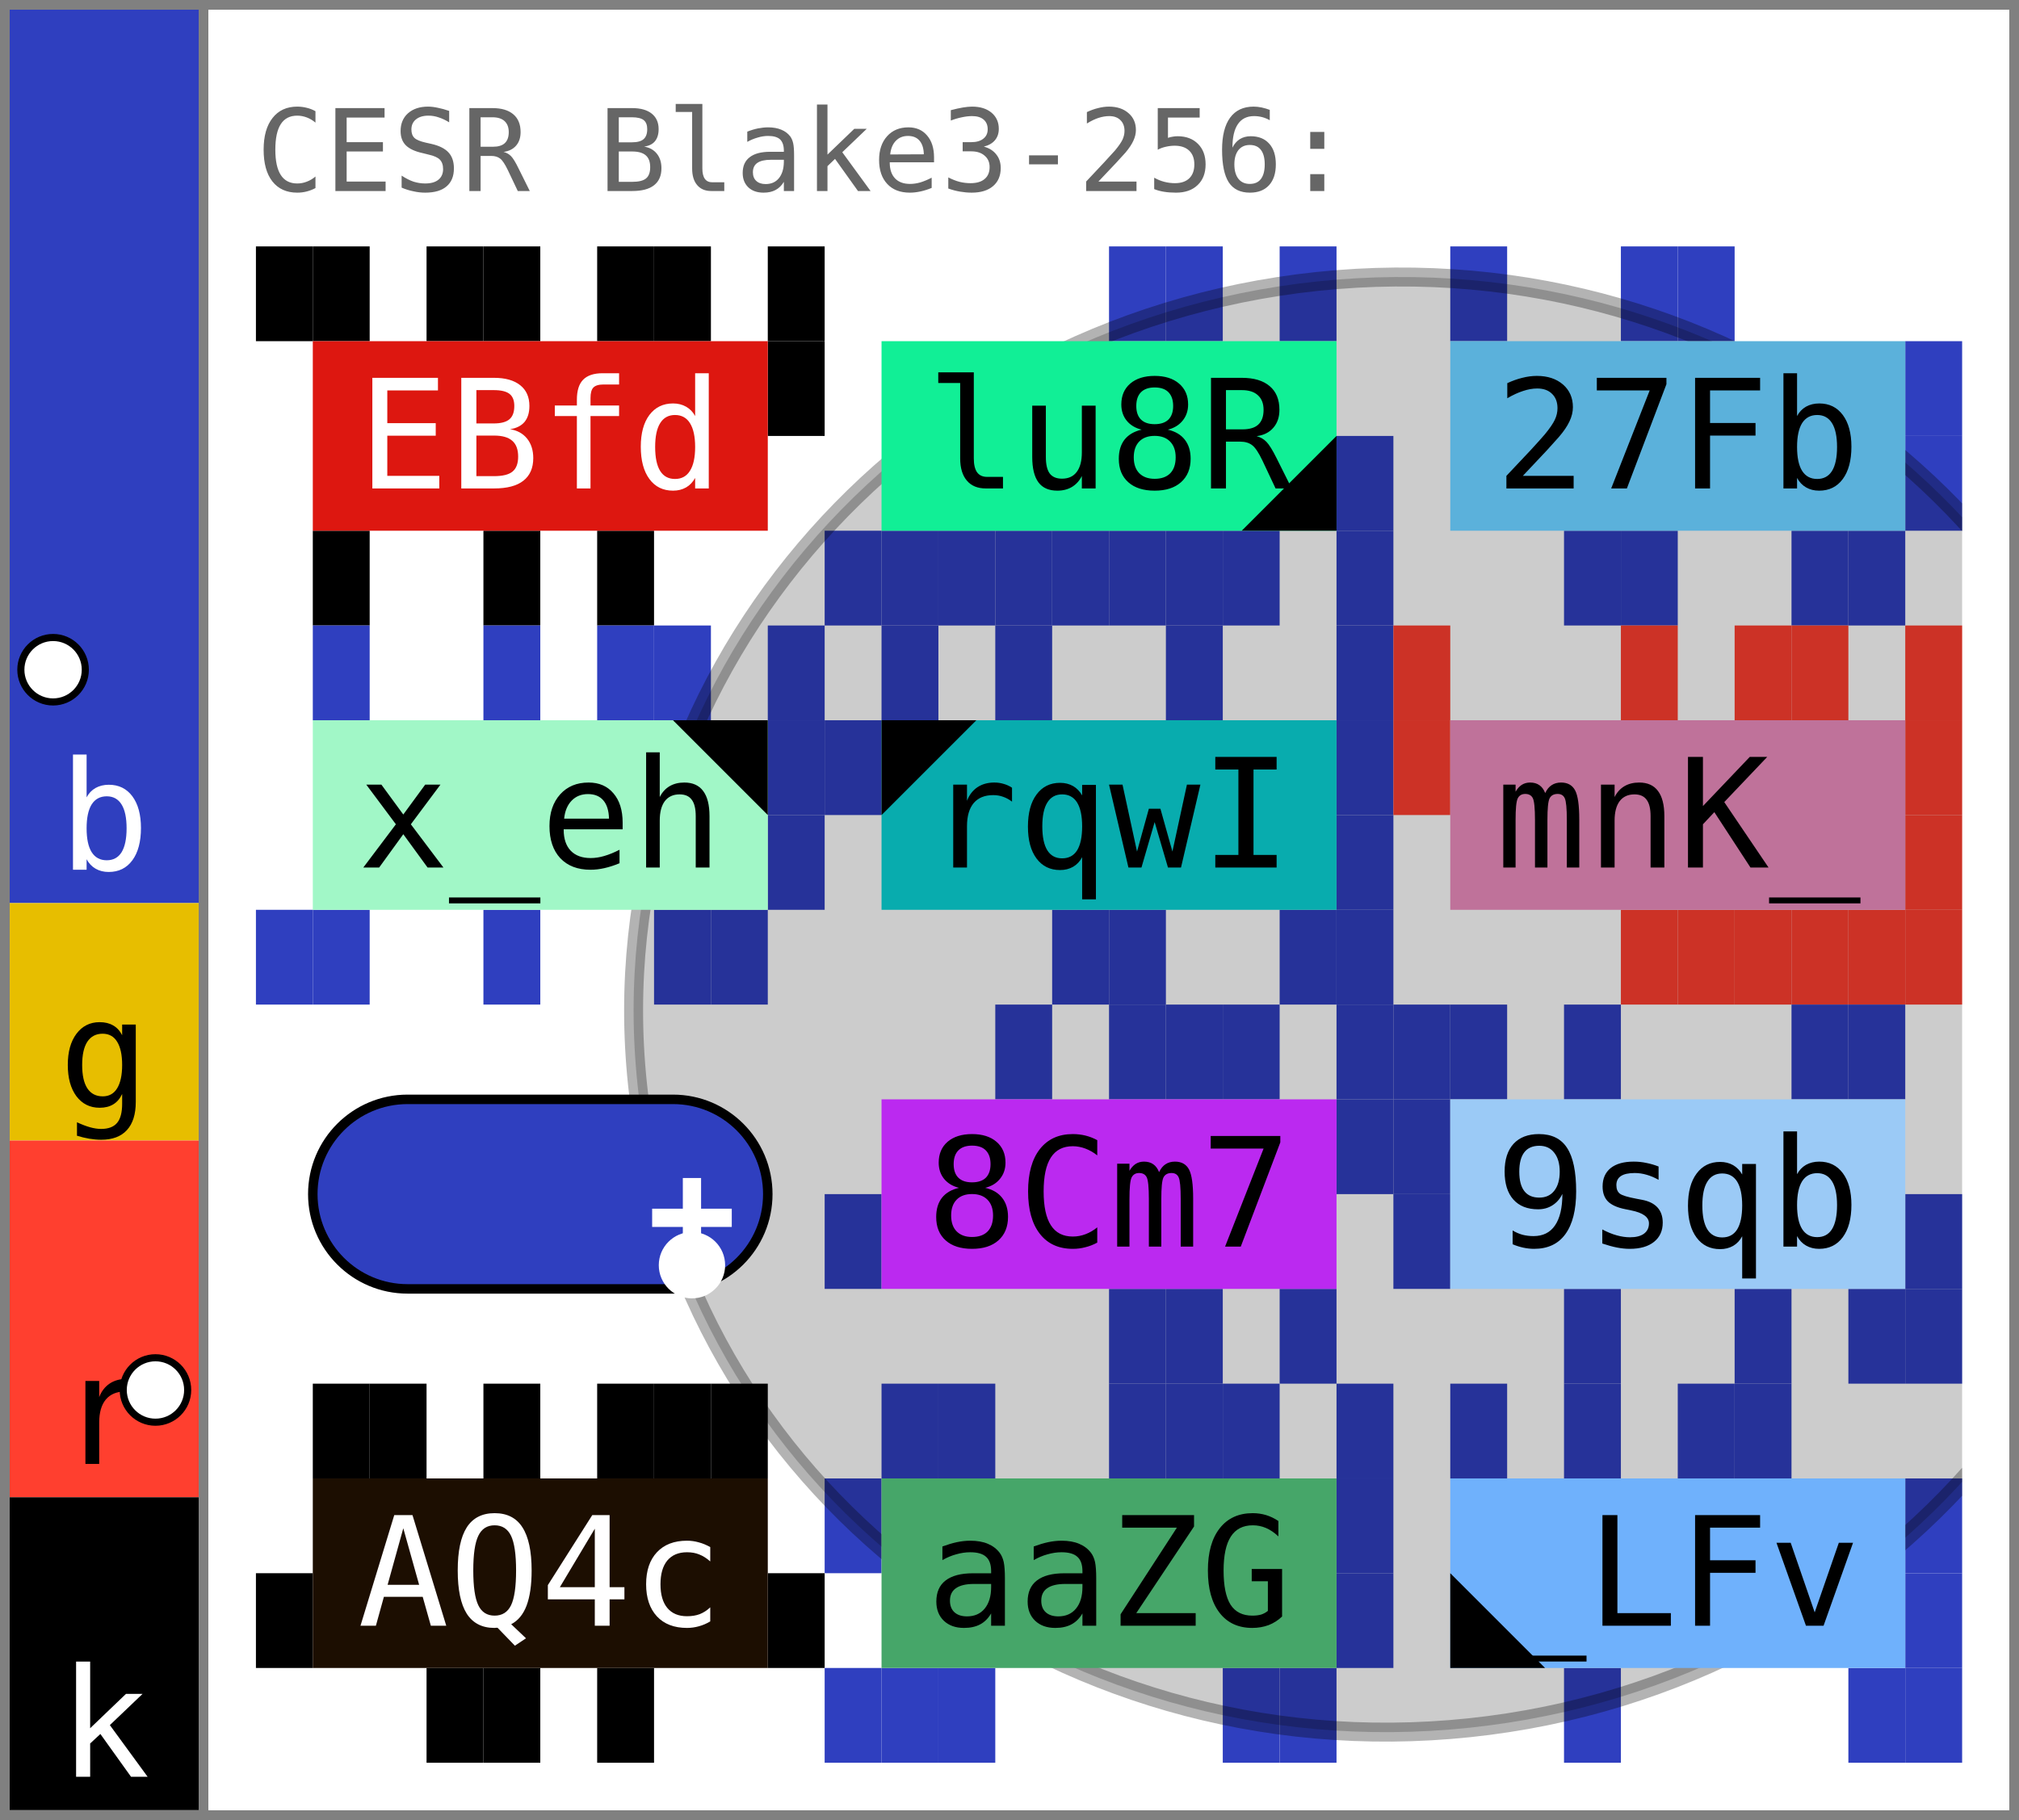
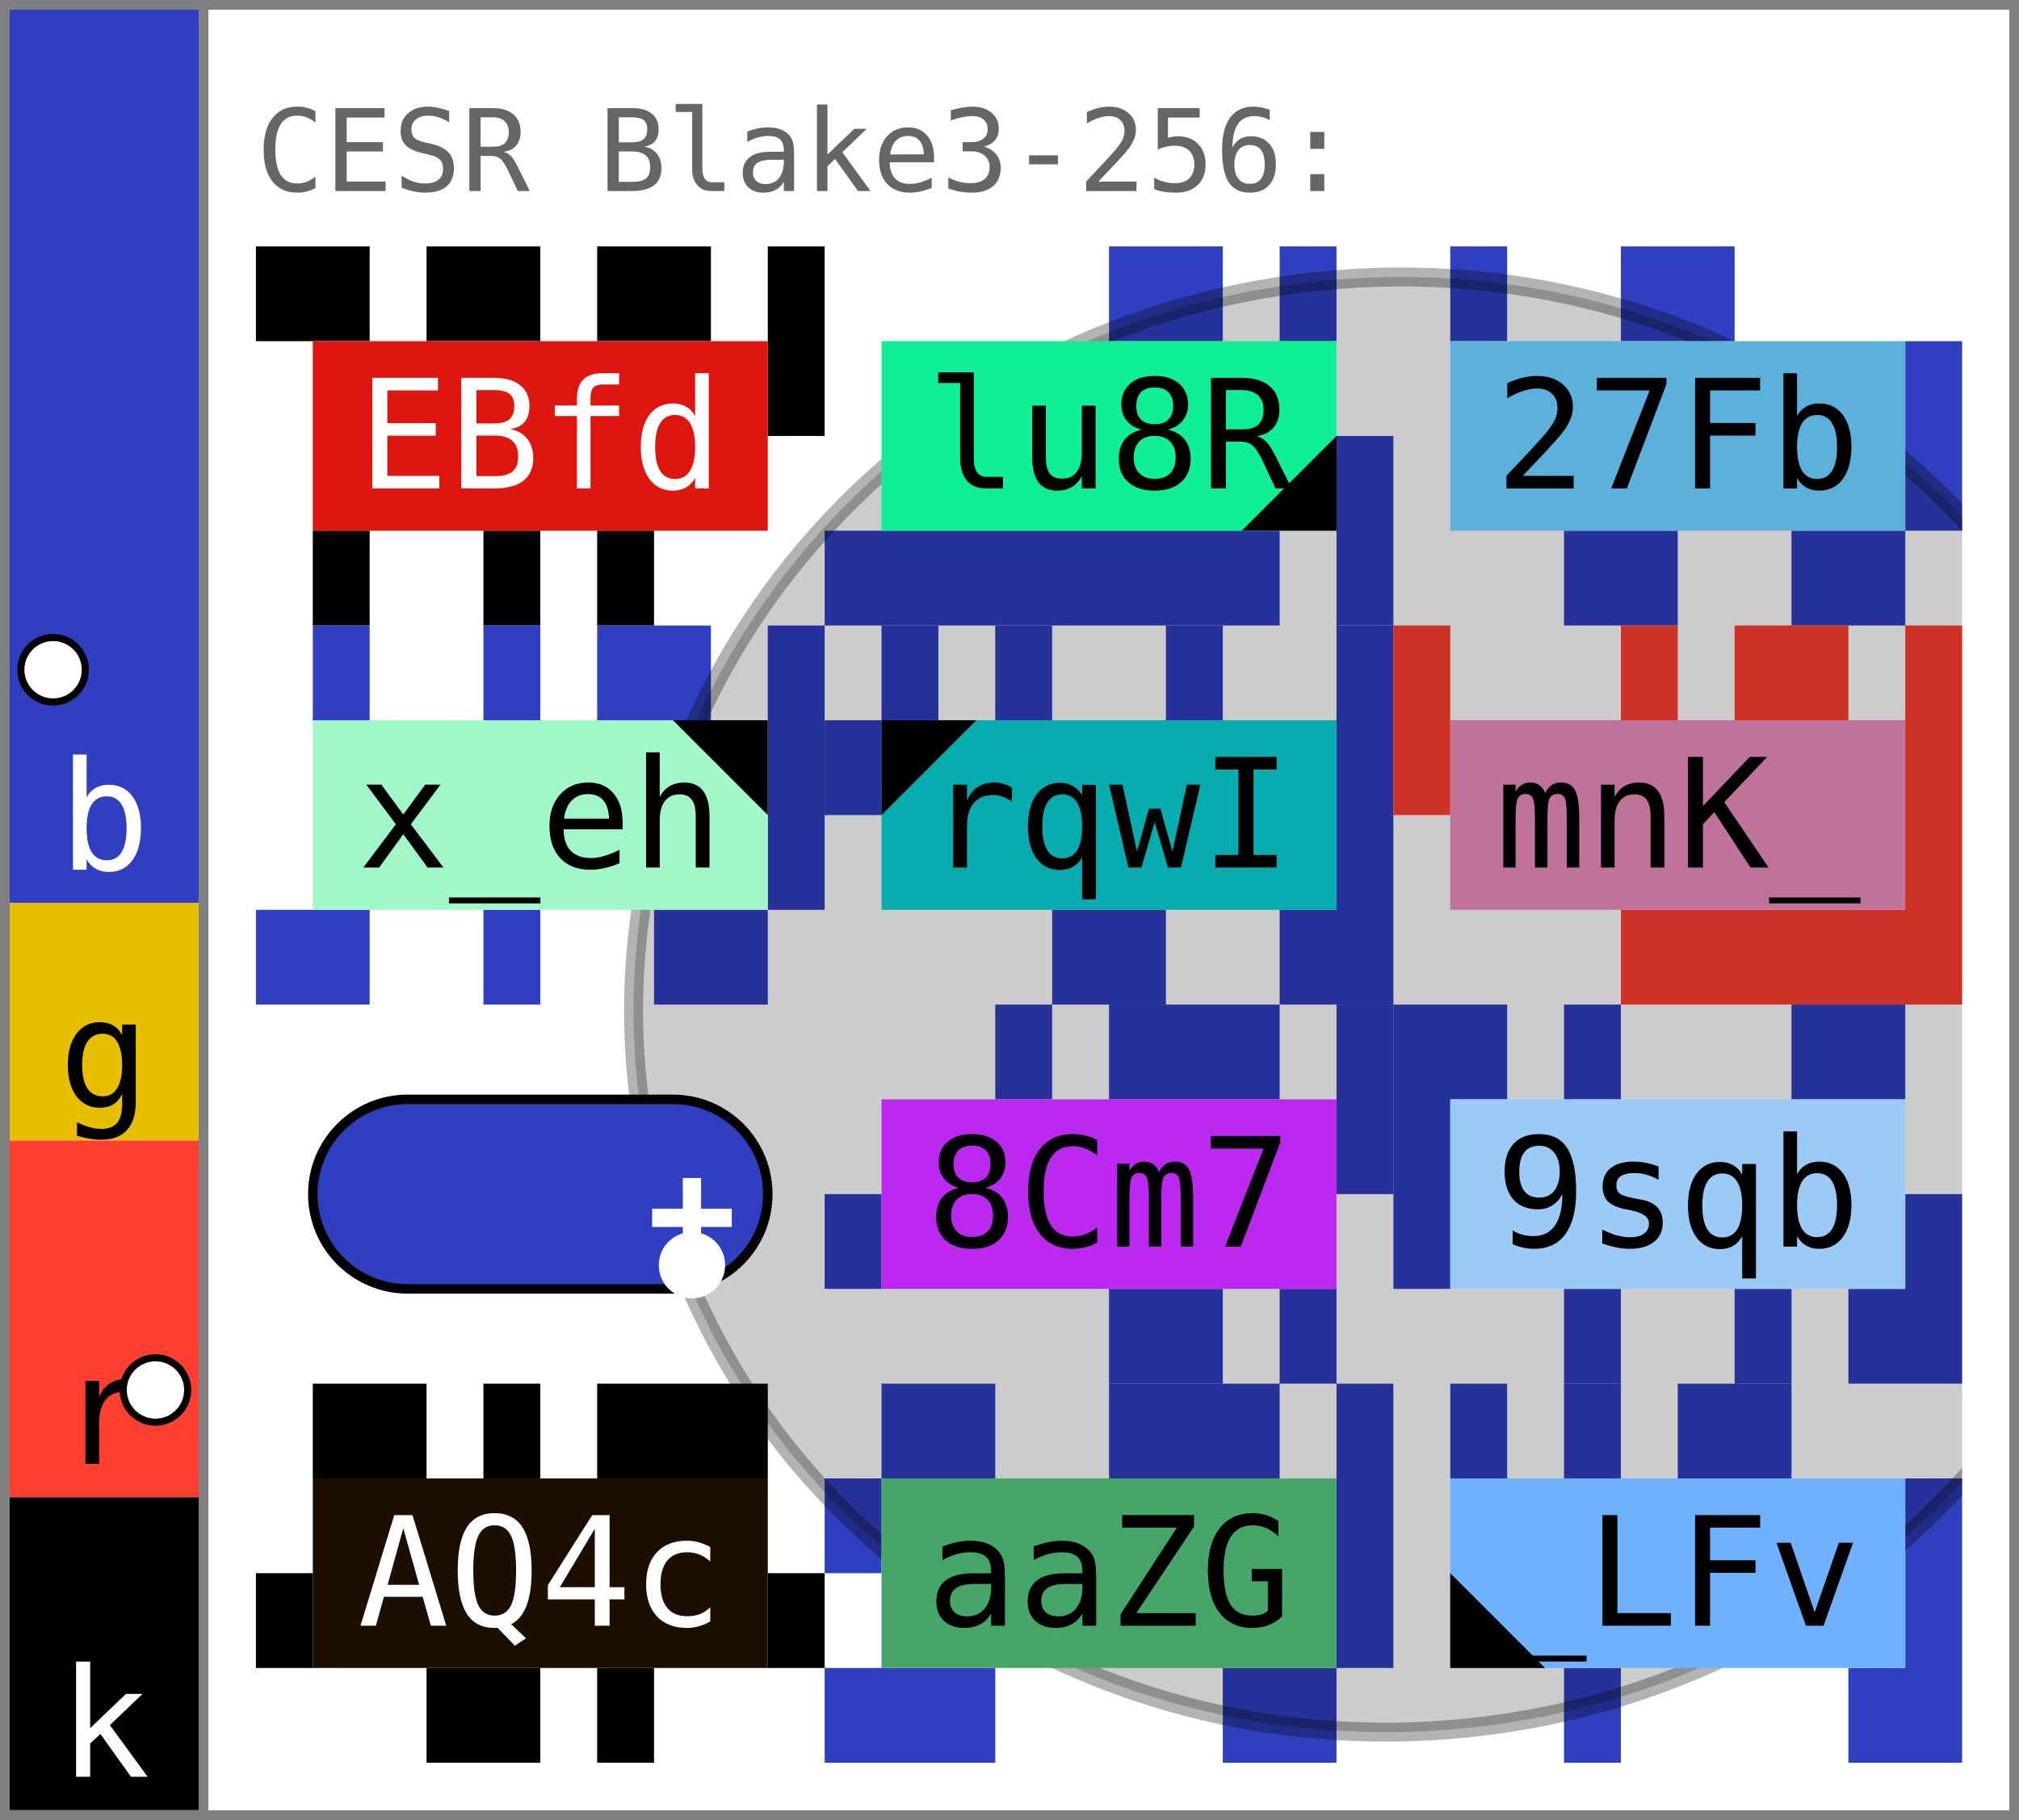
<svg xmlns="http://www.w3.org/2000/svg" width="213" height="192" viewBox="0 0 213 192" font-family="&quot;JetBrains Mono&quot;, &quot;Menlo&quot;, &quot;Consolas&quot;, &quot;DejaVu Sans Mono&quot;, &quot;Liberation Mono&quot;, &quot;Roboto Mono&quot;, &quot;Noto Sans Mono&quot;, monospace" data-entviz-version="v10" data-entviz-lib="0.10.0" data-input-bytes="44" data-cols="3" data-rows="4">
  <defs>
    <clipPath id="grid-clip-1286db3fd960066c-3x4">
      <rect x="27" y="26" width="180" height="160" />
    </clipPath>
  </defs>
  <rect x="0" y="0" width="213" height="192" fill="#ffffff" />
  <g data-channel="grid">
    <rect x="27" y="26" width="180" height="160" fill="#ffffff" />
    <g>
-       <rect x="27" y="26" width="6" height="10" fill="#000000" />
-       <rect x="33" y="26" width="6" height="10" fill="#000000" />
-       <rect x="45" y="26" width="6" height="10" fill="#000000" />
-       <rect x="51" y="26" width="6" height="10" fill="#000000" />
-       <rect x="63" y="26" width="6" height="10" fill="#000000" />
-       <rect x="69" y="26" width="6" height="10" fill="#000000" />
-       <rect x="81" y="26" width="6" height="10" fill="#000000" />
-       <rect x="81" y="36" width="6" height="10" fill="#000000" />
-       <rect x="63" y="56" width="6" height="10" fill="#000000" />
-       <rect x="51" y="56" width="6" height="10" fill="#000000" />
-       <rect x="33" y="56" width="6" height="10" fill="#000000" />
-       <rect x="117" y="26" width="6" height="10" fill="#2f3fbf" />
-       <rect x="123" y="26" width="6" height="10" fill="#2f3fbf" />
-       <rect x="135" y="26" width="6" height="10" fill="#2f3fbf" />
-       <rect x="141" y="46" width="6" height="10" fill="#2f3fbf" />
-       <rect x="141" y="56" width="6" height="10" fill="#2f3fbf" />
-       <rect x="129" y="56" width="6" height="10" fill="#2f3fbf" />
-       <rect x="123" y="56" width="6" height="10" fill="#2f3fbf" />
-       <rect x="117" y="56" width="6" height="10" fill="#2f3fbf" />
-       <rect x="111" y="56" width="6" height="10" fill="#2f3fbf" />
-       <rect x="105" y="56" width="6" height="10" fill="#2f3fbf" />
-       <rect x="99" y="56" width="6" height="10" fill="#2f3fbf" />
-       <rect x="93" y="56" width="6" height="10" fill="#2f3fbf" />
-       <rect x="87" y="56" width="6" height="10" fill="#2f3fbf" />
-       <rect x="153" y="26" width="6" height="10" fill="#2f3fbf" />
-       <rect x="171" y="26" width="6" height="10" fill="#2f3fbf" />
-       <rect x="177" y="26" width="6" height="10" fill="#2f3fbf" />
-       <rect x="201" y="36" width="6" height="10" fill="#2f3fbf" />
-       <rect x="201" y="46" width="6" height="10" fill="#2f3fbf" />
-       <rect x="195" y="56" width="6" height="10" fill="#2f3fbf" />
-       <rect x="189" y="56" width="6" height="10" fill="#2f3fbf" />
-       <rect x="171" y="56" width="6" height="10" fill="#2f3fbf" />
-       <rect x="165" y="56" width="6" height="10" fill="#2f3fbf" />
-       <rect x="33" y="66" width="6" height="10" fill="#2f3fbf" />
-       <rect x="51" y="66" width="6" height="10" fill="#2f3fbf" />
-       <rect x="63" y="66" width="6" height="10" fill="#2f3fbf" />
-       <rect x="69" y="66" width="6" height="10" fill="#2f3fbf" />
-       <rect x="81" y="66" width="6" height="10" fill="#2f3fbf" />
-       <rect x="81" y="76" width="6" height="10" fill="#2f3fbf" />
-       <rect x="81" y="86" width="6" height="10" fill="#2f3fbf" />
-       <rect x="75" y="96" width="6" height="10" fill="#2f3fbf" />
-       <rect x="69" y="96" width="6" height="10" fill="#2f3fbf" />
-       <rect x="51" y="96" width="6" height="10" fill="#2f3fbf" />
-       <rect x="33" y="96" width="6" height="10" fill="#2f3fbf" />
-       <rect x="27" y="96" width="6" height="10" fill="#2f3fbf" />
-       <rect x="93" y="66" width="6" height="10" fill="#2f3fbf" />
-       <rect x="105" y="66" width="6" height="10" fill="#2f3fbf" />
-       <rect x="123" y="66" width="6" height="10" fill="#2f3fbf" />
-       <rect x="141" y="66" width="6" height="10" fill="#2f3fbf" />
-       <rect x="141" y="76" width="6" height="10" fill="#2f3fbf" />
-       <rect x="141" y="86" width="6" height="10" fill="#2f3fbf" />
-       <rect x="141" y="96" width="6" height="10" fill="#2f3fbf" />
-       <rect x="135" y="96" width="6" height="10" fill="#2f3fbf" />
-       <rect x="117" y="96" width="6" height="10" fill="#2f3fbf" />
-       <rect x="111" y="96" width="6" height="10" fill="#2f3fbf" />
-       <rect x="87" y="76" width="6" height="10" fill="#2f3fbf" />
-       <rect x="147" y="66" width="6" height="10" fill="#ff3f2f" />
-       <rect x="171" y="66" width="6" height="10" fill="#ff3f2f" />
-       <rect x="183" y="66" width="6" height="10" fill="#ff3f2f" />
-       <rect x="189" y="66" width="6" height="10" fill="#ff3f2f" />
-       <rect x="201" y="66" width="6" height="10" fill="#ff3f2f" />
-       <rect x="201" y="76" width="6" height="10" fill="#ff3f2f" />
-       <rect x="201" y="86" width="6" height="10" fill="#ff3f2f" />
-       <rect x="201" y="96" width="6" height="10" fill="#ff3f2f" />
-       <rect x="195" y="96" width="6" height="10" fill="#ff3f2f" />
-       <rect x="189" y="96" width="6" height="10" fill="#ff3f2f" />
-       <rect x="183" y="96" width="6" height="10" fill="#ff3f2f" />
-       <rect x="177" y="96" width="6" height="10" fill="#ff3f2f" />
-       <rect x="171" y="96" width="6" height="10" fill="#ff3f2f" />
-       <rect x="147" y="76" width="6" height="10" fill="#ff3f2f" />
-       <rect x="105" y="106" width="6" height="10" fill="#2f3fbf" />
-       <rect x="117" y="106" width="6" height="10" fill="#2f3fbf" />
-       <rect x="123" y="106" width="6" height="10" fill="#2f3fbf" />
-       <rect x="129" y="106" width="6" height="10" fill="#2f3fbf" />
-       <rect x="141" y="106" width="6" height="10" fill="#2f3fbf" />
-       <rect x="141" y="116" width="6" height="10" fill="#2f3fbf" />
-       <rect x="135" y="136" width="6" height="10" fill="#2f3fbf" />
-       <rect x="123" y="136" width="6" height="10" fill="#2f3fbf" />
-       <rect x="117" y="136" width="6" height="10" fill="#2f3fbf" />
-       <rect x="87" y="126" width="6" height="10" fill="#2f3fbf" />
-       <rect x="147" y="106" width="6" height="10" fill="#2f3fbf" />
-       <rect x="153" y="106" width="6" height="10" fill="#2f3fbf" />
-       <rect x="165" y="106" width="6" height="10" fill="#2f3fbf" />
-       <rect x="189" y="106" width="6" height="10" fill="#2f3fbf" />
-       <rect x="195" y="106" width="6" height="10" fill="#2f3fbf" />
-       <rect x="201" y="126" width="6" height="10" fill="#2f3fbf" />
-       <rect x="201" y="136" width="6" height="10" fill="#2f3fbf" />
-       <rect x="195" y="136" width="6" height="10" fill="#2f3fbf" />
-       <rect x="183" y="136" width="6" height="10" fill="#2f3fbf" />
-       <rect x="165" y="136" width="6" height="10" fill="#2f3fbf" />
-       <rect x="147" y="126" width="6" height="10" fill="#2f3fbf" />
-       <rect x="147" y="116" width="6" height="10" fill="#2f3fbf" />
-       <rect x="33" y="146" width="6" height="10" fill="#000000" />
-       <rect x="39" y="146" width="6" height="10" fill="#000000" />
-       <rect x="51" y="146" width="6" height="10" fill="#000000" />
-       <rect x="63" y="146" width="6" height="10" fill="#000000" />
-       <rect x="69" y="146" width="6" height="10" fill="#000000" />
-       <rect x="75" y="146" width="6" height="10" fill="#000000" />
-       <rect x="81" y="166" width="6" height="10" fill="#000000" />
-       <rect x="63" y="176" width="6" height="10" fill="#000000" />
-       <rect x="51" y="176" width="6" height="10" fill="#000000" />
-       <rect x="45" y="176" width="6" height="10" fill="#000000" />
-       <rect x="27" y="166" width="6" height="10" fill="#000000" />
-       <rect x="93" y="146" width="6" height="10" fill="#2f3fbf" />
-       <rect x="99" y="146" width="6" height="10" fill="#2f3fbf" />
-       <rect x="117" y="146" width="6" height="10" fill="#2f3fbf" />
-       <rect x="123" y="146" width="6" height="10" fill="#2f3fbf" />
-       <rect x="129" y="146" width="6" height="10" fill="#2f3fbf" />
-       <rect x="141" y="146" width="6" height="10" fill="#2f3fbf" />
-       <rect x="141" y="156" width="6" height="10" fill="#2f3fbf" />
-       <rect x="141" y="166" width="6" height="10" fill="#2f3fbf" />
-       <rect x="135" y="176" width="6" height="10" fill="#2f3fbf" />
-       <rect x="129" y="176" width="6" height="10" fill="#2f3fbf" />
-       <rect x="99" y="176" width="6" height="10" fill="#2f3fbf" />
-       <rect x="93" y="176" width="6" height="10" fill="#2f3fbf" />
-       <rect x="87" y="176" width="6" height="10" fill="#2f3fbf" />
-       <rect x="87" y="156" width="6" height="10" fill="#2f3fbf" />
-       <rect x="153" y="146" width="6" height="10" fill="#2f3fbf" />
-       <rect x="165" y="146" width="6" height="10" fill="#2f3fbf" />
-       <rect x="177" y="146" width="6" height="10" fill="#2f3fbf" />
-       <rect x="183" y="146" width="6" height="10" fill="#2f3fbf" />
-       <rect x="201" y="156" width="6" height="10" fill="#2f3fbf" />
-       <rect x="201" y="166" width="6" height="10" fill="#2f3fbf" />
-       <rect x="201" y="176" width="6" height="10" fill="#2f3fbf" />
-       <rect x="195" y="176" width="6" height="10" fill="#2f3fbf" />
-       <rect x="165" y="176" width="6" height="10" fill="#2f3fbf" />
+       <path fill="#000000" d="M27 26h6v10h-6zM33 26h6v10h-6zM45 26h6v10h-6zM51 26h6v10h-6zM63 26h6v10h-6zM69 26h6v10h-6zM81 26h6v10h-6zM81 36h6v10h-6zM63 56h6v10h-6zM51 56h6v10h-6zM33 56h6v10h-6z" />
+       <path fill="#2f3fbf" d="M117 26h6v10h-6zM123 26h6v10h-6zM135 26h6v10h-6zM141 46h6v10h-6zM141 56h6v10h-6zM129 56h6v10h-6zM123 56h6v10h-6zM117 56h6v10h-6zM111 56h6v10h-6zM105 56h6v10h-6zM99 56h6v10h-6zM93 56h6v10h-6zM87 56h6v10h-6z" />
+       <path fill="#2f3fbf" d="M153 26h6v10h-6zM171 26h6v10h-6zM177 26h6v10h-6zM201 36h6v10h-6zM201 46h6v10h-6zM195 56h6v10h-6zM189 56h6v10h-6zM171 56h6v10h-6zM165 56h6v10h-6z" />
+       <path fill="#2f3fbf" d="M33 66h6v10h-6zM51 66h6v10h-6zM63 66h6v10h-6zM69 66h6v10h-6zM81 66h6v10h-6zM81 76h6v10h-6zM81 86h6v10h-6zM75 96h6v10h-6zM69 96h6v10h-6zM51 96h6v10h-6zM33 96h6v10h-6zM27 96h6v10h-6z" />
+       <path fill="#2f3fbf" d="M93 66h6v10h-6zM105 66h6v10h-6zM123 66h6v10h-6zM141 66h6v10h-6zM141 76h6v10h-6zM141 86h6v10h-6zM141 96h6v10h-6zM135 96h6v10h-6zM117 96h6v10h-6zM111 96h6v10h-6zM87 76h6v10h-6z" />
+       <path fill="#ff3f2f" d="M147 66h6v10h-6zM171 66h6v10h-6zM183 66h6v10h-6zM189 66h6v10h-6zM201 66h6v10h-6zM201 76h6v10h-6zM201 86h6v10h-6zM201 96h6v10h-6zM195 96h6v10h-6zM189 96h6v10h-6zM183 96h6v10h-6zM177 96h6v10h-6zM171 96h6v10h-6zM147 76h6v10h-6z" />
+       <path fill="#2f3fbf" d="M105 106h6v10h-6zM117 106h6v10h-6zM123 106h6v10h-6zM129 106h6v10h-6zM141 106h6v10h-6zM141 116h6v10h-6zM135 136h6v10h-6zM123 136h6v10h-6zM117 136h6v10h-6zM87 126h6v10h-6z" />
+       <path fill="#2f3fbf" d="M147 106h6v10h-6zM153 106h6v10h-6zM165 106h6v10h-6zM189 106h6v10h-6zM195 106h6v10h-6zM201 126h6v10h-6zM201 136h6v10h-6zM195 136h6v10h-6zM183 136h6v10h-6zM165 136h6v10h-6zM147 126h6v10h-6zM147 116h6v10h-6z" />
+       <path fill="#000000" d="M33 146h6v10h-6zM39 146h6v10h-6zM51 146h6v10h-6zM63 146h6v10h-6zM69 146h6v10h-6zM75 146h6v10h-6zM81 166h6v10h-6zM63 176h6v10h-6zM51 176h6v10h-6zM45 176h6v10h-6zM27 166h6v10h-6z" />
+       <path fill="#2f3fbf" d="M93 146h6v10h-6zM99 146h6v10h-6zM117 146h6v10h-6zM123 146h6v10h-6zM129 146h6v10h-6zM141 146h6v10h-6zM141 156h6v10h-6zM141 166h6v10h-6zM135 176h6v10h-6zM129 176h6v10h-6zM99 176h6v10h-6zM93 176h6v10h-6zM87 176h6v10h-6zM87 156h6v10h-6z" />
+       <path fill="#2f3fbf" d="M153 146h6v10h-6zM165 146h6v10h-6zM177 146h6v10h-6zM183 146h6v10h-6zM201 156h6v10h-6zM201 166h6v10h-6zM201 176h6v10h-6zM195 176h6v10h-6zM165 176h6v10h-6z" />
    </g>
    <g clip-path="url(#grid-clip-1286db3fd960066c-3x4)" data-channel="ellipse" data-ellipse-anchor-x="147" data-ellipse-anchor-y="106" data-ellipse-rx="76.726" data-ellipse-ry="80.187" data-ellipse-rotation-deg="84">
      <ellipse cx="147" cy="106" rx="76.726" ry="80.187" transform="rotate(84 147 106)" fill="#000000" stroke="#000000" fill-opacity="0.2" stroke-opacity="0.3" stroke-width="2" />
    </g>
    <g>
-       <g data-channel="cell" data-cell-index="0" data-cell-row="0" data-cell-col="0">
+       <g data-channel="cell" data-cell-index="0" data-cell-row="0" data-cell-col="0" data-surround-bits="0x1286db" data-edge-color="#000000">
        <rect x="33" y="36" width="48" height="20" fill="#dd1710" />
        <text x="57" y="46" fill="#ffffff" font-size="16" text-anchor="middle" dominant-baseline="central">EBfd</text>
      </g>
-       <g data-channel="cell" data-cell-index="1" data-cell-row="0" data-cell-col="1" data-cell-quartile="3">
+       <g data-channel="cell" data-cell-index="1" data-cell-row="0" data-cell-col="1" data-surround-bits="0x3fd960" data-edge-color="#2f3fbf" data-cell-quartile="3">
        <rect x="93" y="36" width="48" height="20" fill="#11ef96" />
        <text x="117" y="46" fill="#000000" font-size="16" text-anchor="middle" dominant-baseline="central">lu8R</text>
        <polygon points="141,56 141,46 131,56" fill="#000000" />
      </g>
-       <g data-channel="cell" data-cell-index="2" data-cell-row="0" data-cell-col="2">
+       <g data-channel="cell" data-cell-index="2" data-cell-row="0" data-cell-col="2" data-surround-bits="0x66c32" data-edge-color="#2f3fbf">
        <rect x="153" y="36" width="48" height="20" fill="#5bb1db" />
        <text x="177" y="46" fill="#000000" font-size="16" text-anchor="middle" dominant-baseline="central">27Fb</text>
      </g>
-       <g data-channel="cell" data-cell-index="3" data-cell-row="1" data-cell-col="0" data-cell-quartile="2">
+       <g data-channel="cell" data-cell-index="3" data-cell-row="1" data-cell-col="0" data-surround-bits="0x326ed2" data-edge-color="#2f3fbf" data-cell-quartile="2">
        <rect x="33" y="76" width="48" height="20" fill="#a1f7c7" />
        <text x="57" y="86" fill="#000000" font-size="16" text-anchor="middle" dominant-baseline="central">x_eh</text>
        <polygon points="81,76 71,76 81,86" fill="#000000" />
      </g>
-       <g data-channel="cell" data-cell-index="4" data-cell-row="1" data-cell-col="1" data-cell-quartile="1">
+       <g data-channel="cell" data-cell-index="4" data-cell-row="1" data-cell-col="1" data-surround-bits="0x833e4a" data-edge-color="#2f3fbf" data-cell-quartile="1">
        <rect x="93" y="76" width="48" height="20" fill="#08acae" />
        <text x="117" y="86" fill="#000000" font-size="16" text-anchor="middle" dominant-baseline="central">rqwI</text>
        <polygon points="93,76 103,76 93,86" fill="#000000" />
      </g>
-       <g data-channel="cell" data-cell-index="5" data-cell-row="1" data-cell-col="2">
+       <g data-channel="cell" data-cell-index="5" data-cell-row="1" data-cell-col="2" data-surround-bits="0x83fed1" data-edge-color="#ff3f2f">
        <rect x="153" y="76" width="48" height="20" fill="#bf729a" />
        <text x="177" y="86" fill="#000000" font-size="16" text-anchor="middle" dominant-baseline="central">mnK_</text>
      </g>
      <g data-channel="cell" data-cell-index="6" data-cell-row="2" data-cell-col="0" data-cell-blank="true" data-cell-blank-map="true">
        <rect x="33" y="116" width="48" height="20" rx="10" ry="10" fill="#2f3fbf" stroke="#000000" stroke-width="1" />
        <circle cx="73" cy="133.5" r="3.5" fill="#ffffff" data-blank-map-min="3,2" />
        <path d="M 68.8,128.5 H 77.2 M 73,124.3 V 132.7" fill="none" stroke="#ffffff" stroke-width="1.925" stroke-linecap="butt" data-blank-map-max="2,2" />
      </g>
-       <g data-channel="cell" data-cell-index="7" data-cell-row="2" data-cell-col="1">
+       <g data-channel="cell" data-cell-index="7" data-cell-row="2" data-cell-col="1" data-surround-bits="0x41a6e8" data-edge-color="#2f3fbf">
        <rect x="93" y="116" width="48" height="20" fill="#bb29f0" />
        <text x="117" y="126" fill="#000000" font-size="16" text-anchor="middle" dominant-baseline="central">8Cm7</text>
      </g>
-       <g data-channel="cell" data-cell-index="8" data-cell-row="2" data-cell-col="2">
+       <g data-channel="cell" data-cell-index="8" data-cell-row="2" data-cell-col="2" data-surround-bits="0xc4b98b" data-edge-color="#2f3fbf">
        <rect x="153" y="116" width="48" height="20" fill="#9bcaf6" />
        <text x="177" y="126" fill="#000000" font-size="16" text-anchor="middle" dominant-baseline="central">9sqb</text>
      </g>
-       <g data-channel="cell" data-cell-index="9" data-cell-row="3" data-cell-col="0">
+       <g data-channel="cell" data-cell-index="9" data-cell-row="3" data-cell-col="0" data-surround-bits="0x4689d6" data-edge-color="#000000">
        <rect x="33" y="156" width="48" height="20" fill="#1c0e01" />
        <text x="57" y="166" fill="#ffffff" font-size="16" text-anchor="middle" dominant-baseline="central">AQ4c</text>
      </g>
-       <g data-channel="cell" data-cell-index="10" data-cell-row="3" data-cell-col="1">
+       <g data-channel="cell" data-cell-index="10" data-cell-row="3" data-cell-col="1" data-surround-bits="0xb86ee6" data-edge-color="#2f3fbf">
        <rect x="93" y="156" width="48" height="20" fill="#46a669" />
        <text x="117" y="166" fill="#000000" font-size="16" text-anchor="middle" dominant-baseline="central">aaZG</text>
      </g>
-       <g data-channel="cell" data-cell-index="11" data-cell-row="3" data-cell-col="2" data-cell-quartile="4">
+       <g data-channel="cell" data-cell-index="11" data-cell-row="3" data-cell-col="2" data-surround-bits="0x43c6a" data-edge-color="#2f3fbf" data-cell-quartile="4">
        <rect x="153" y="156" width="48" height="20" fill="#6fb1fc" />
        <text x="177" y="166" fill="#000000" font-size="16" text-anchor="middle" dominant-baseline="central">_LFv</text>
        <polygon points="153,176 153,166 163,176" fill="#000000" />
      </g>
    </g>
  </g>
  <g data-channel="color-bar" data-bar-slots="15" data-bar-marker-left="5" data-bar-marker-right="11">
    <g data-color-bar-rank="0" data-color-bar-band="B">
      <rect x="1" y="1" width="20" height="94.292" fill="#2f3fbf" />
      <text x="11" y="91.772" fill="#ffffff" font-size="16" text-anchor="middle" data-color-bar-letter="true">b</text>
    </g>
    <g data-color-bar-rank="1" data-color-bar-band="G">
      <rect x="1" y="95.292" width="20" height="25.052" fill="#e7be00" />
      <text x="11" y="116.824" fill="#000000" font-size="16" text-anchor="middle" data-color-bar-letter="true">g</text>
    </g>
    <g data-color-bar-rank="2" data-color-bar-band="R">
      <rect x="1" y="120.344" width="20" height="37.641" fill="#ff3f2f" />
      <text x="11" y="154.466" fill="#000000" font-size="16" text-anchor="middle" data-color-bar-letter="true">r</text>
    </g>
    <g data-color-bar-rank="3" data-color-bar-band="K">
      <rect x="1" y="157.986" width="20" height="33.014" fill="#000000" />
      <text x="11" y="187.48" fill="#ffffff" font-size="16" text-anchor="middle" data-color-bar-letter="true">k</text>
    </g>
    <circle cx="5.6" cy="70.667" r="3.4" fill="#ffffff" stroke="#000000" stroke-width="0.75" data-bar-marker="left" />
    <circle cx="16.4" cy="146.667" r="3.4" fill="#ffffff" stroke="#000000" stroke-width="0.75" data-bar-marker="right" />
  </g>
  <g data-channel="label-top">
    <text x="27" y="16" fill="#666666" font-size="12" dominant-baseline="central">CESR Blake3-256:</text>
  </g>
  <line x1="0" y1="0.5" x2="213" y2="0.5" stroke="#808080" stroke-width="1" shape-rendering="crispEdges" />
  <line x1="212.5" y1="0" x2="212.5" y2="192" stroke="#808080" stroke-width="1" shape-rendering="crispEdges" />
  <line x1="0" y1="191.5" x2="213" y2="191.5" stroke="#808080" stroke-width="1" shape-rendering="crispEdges" />
  <line x1="0.5" y1="0" x2="0.5" y2="192" stroke="#808080" stroke-width="1" shape-rendering="crispEdges" />
  <line x1="21.5" y1="0" x2="21.5" y2="192" stroke="#808080" stroke-width="1" shape-rendering="crispEdges" />
</svg>
